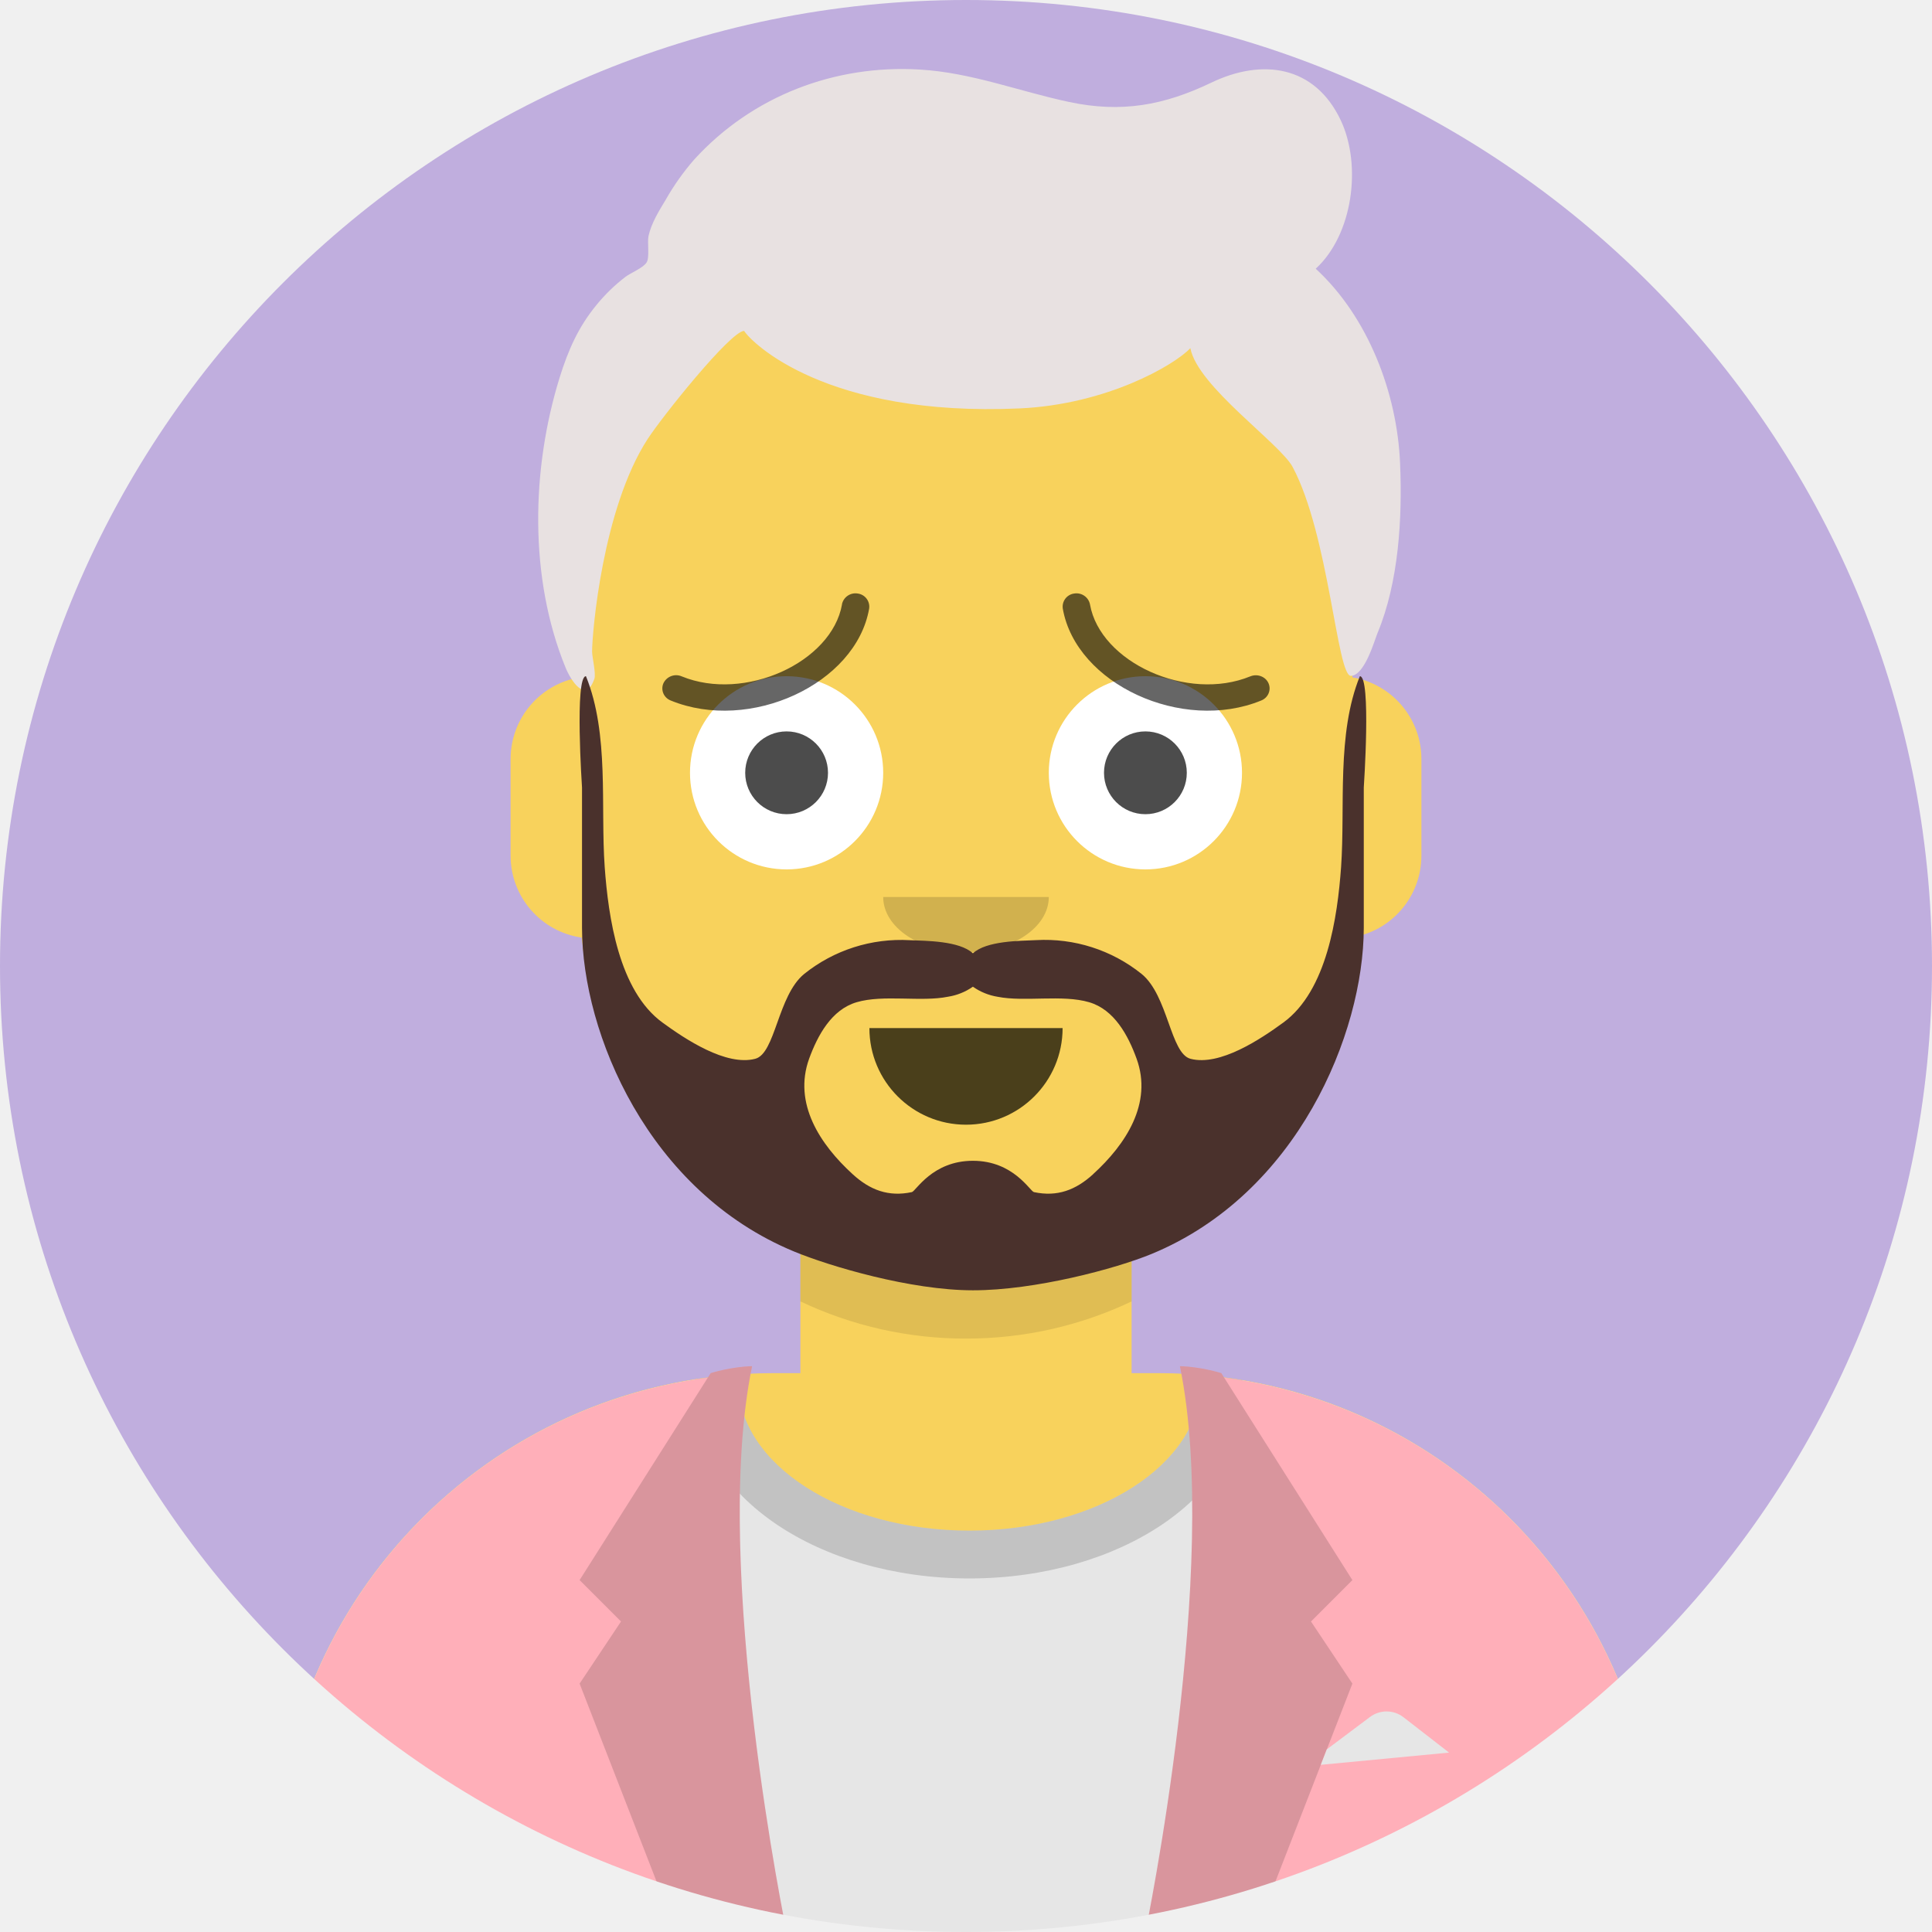
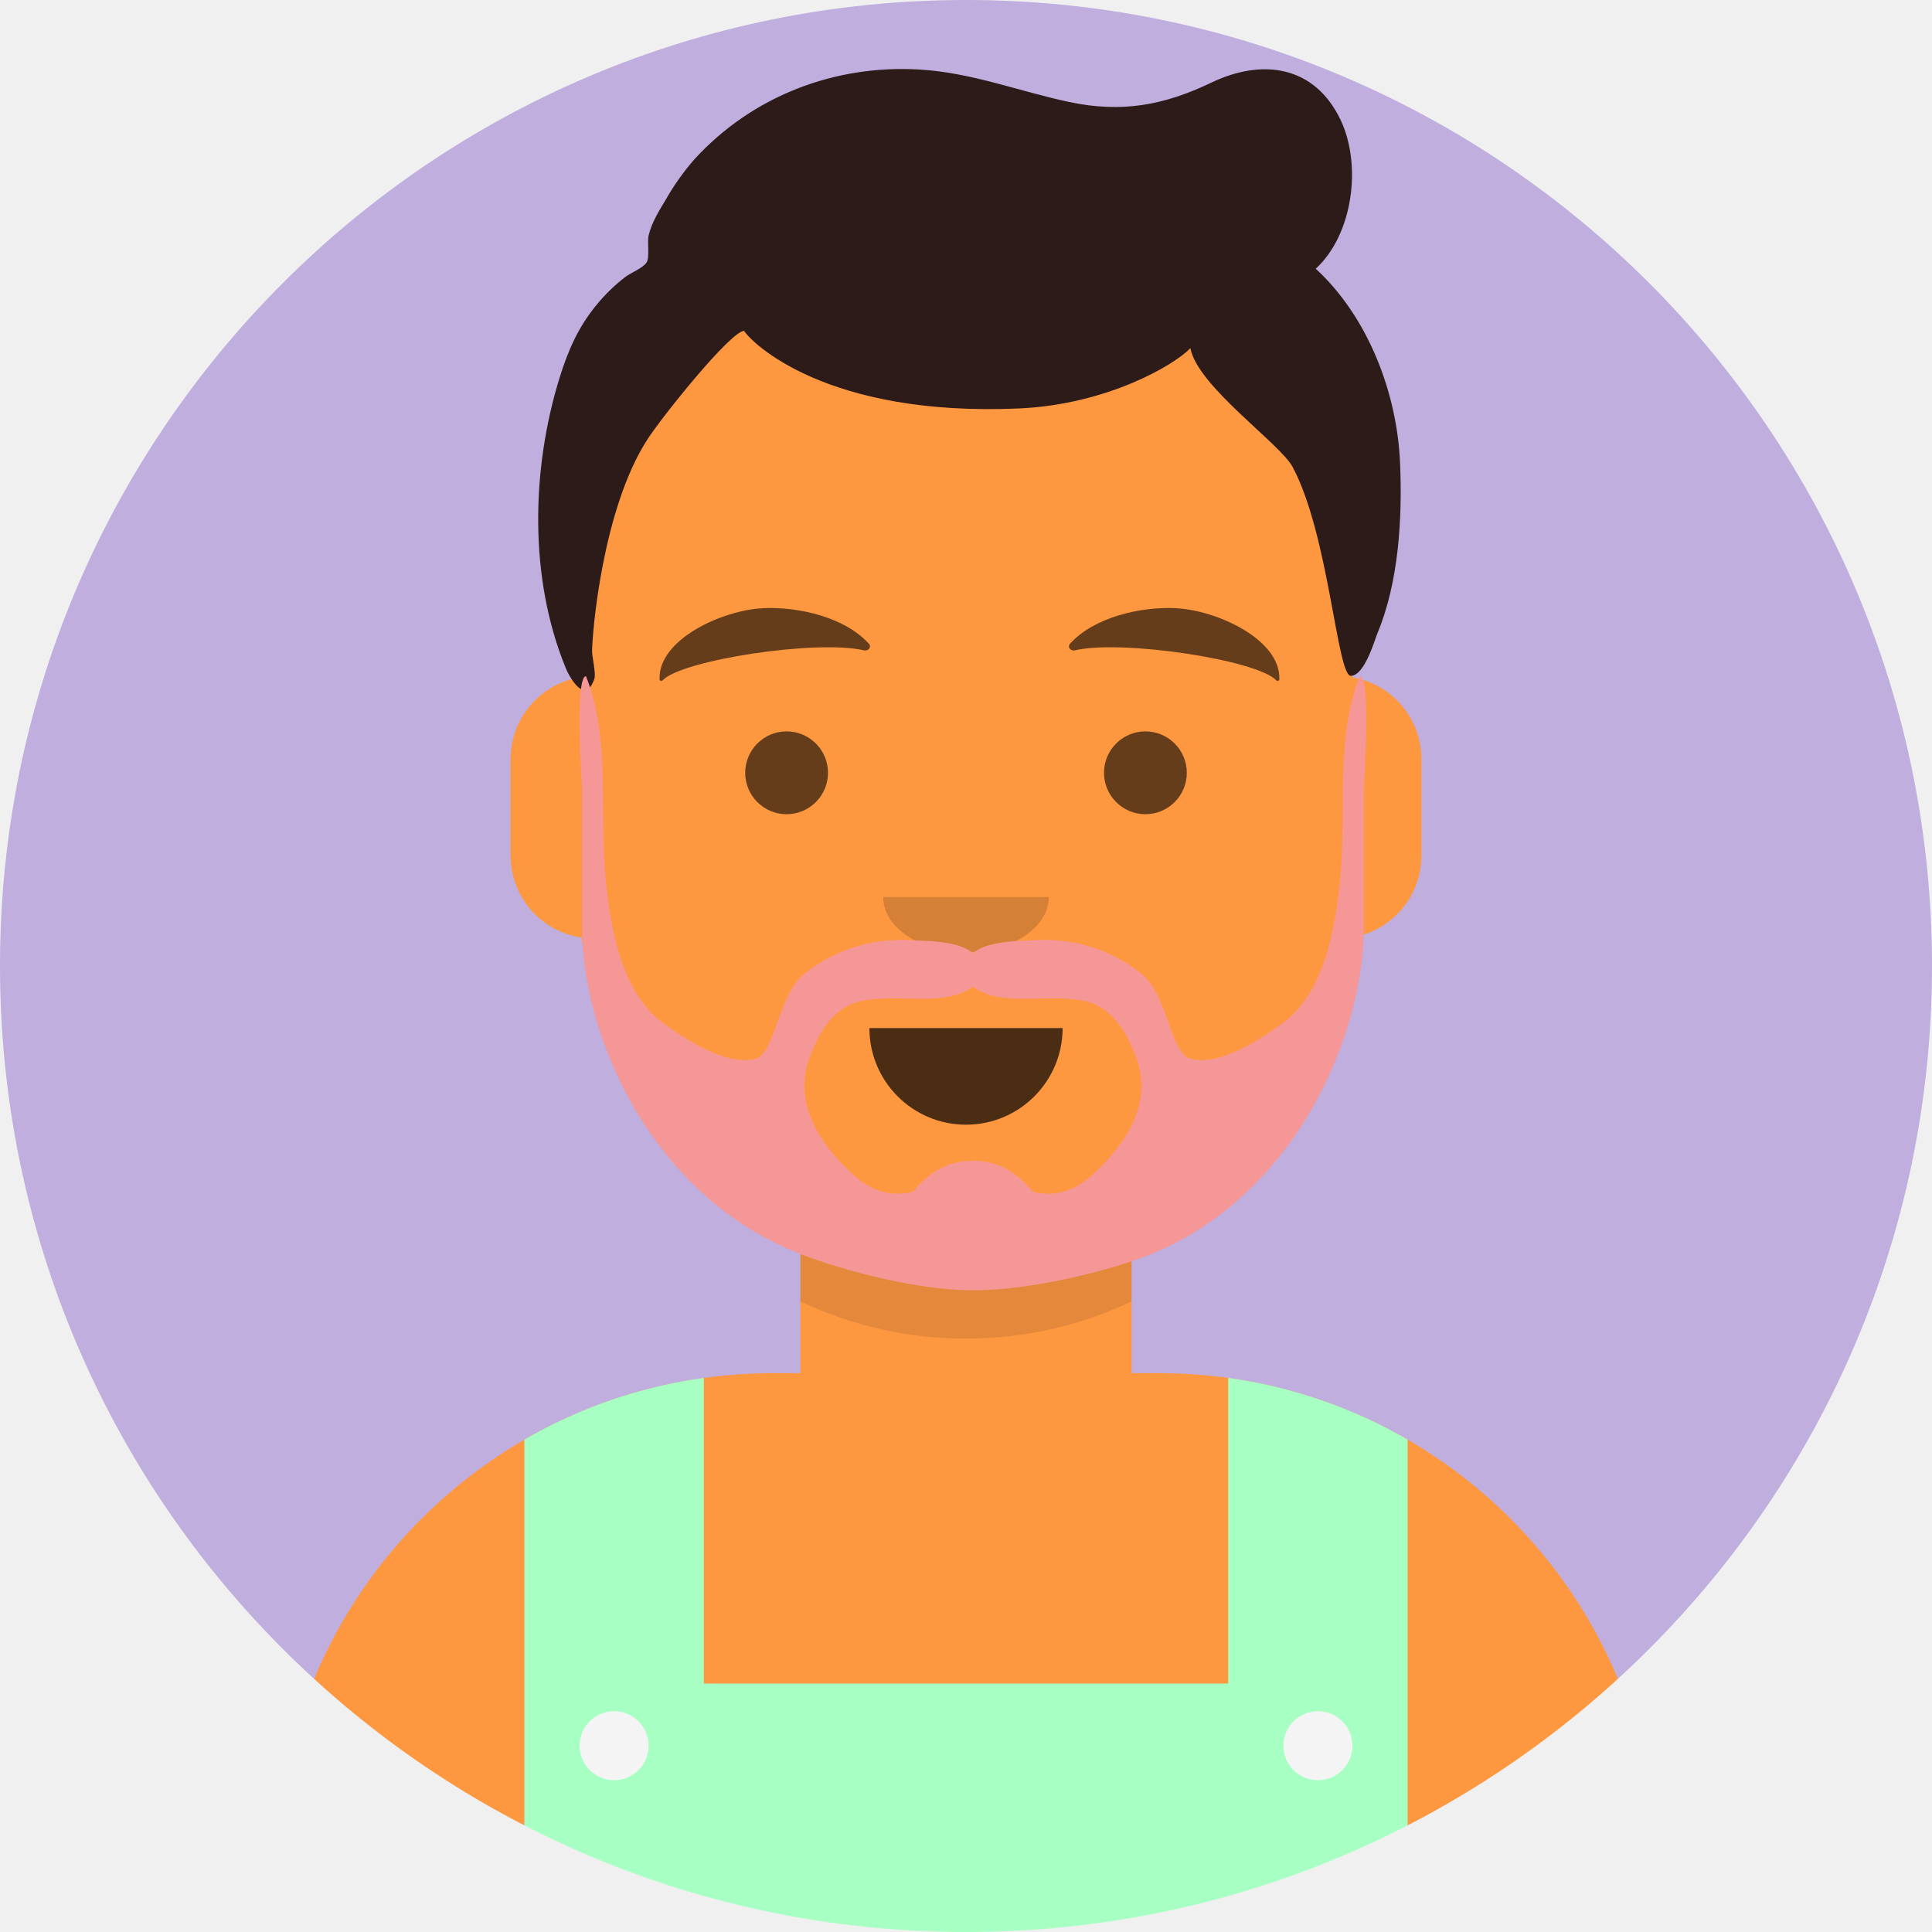
<svg xmlns="http://www.w3.org/2000/svg" viewBox="0 0 280 280" fill="none" shape-rendering="auto">
  <mask id="viewboxMask">
    <rect width="280" height="280" rx="140" ry="140" x="0" y="0" fill="#fff" />
  </mask>
  <g mask="url(#viewboxMask)">
    <rect fill="#c0aede" width="280" height="280" x="0" y="0" />
    <g transform="translate(8)">
-       <path d="M132 36a56 56 0 0 0-56 56v6.17A12 12 0 0 0 66 110v14a12 12 0 0 0 10.3 11.88 56.04 56.04 0 0 0 31.7 44.73v18.4h-4a72 72 0 0 0-72 72v9h200v-9a72 72 0 0 0-72-72h-4v-18.39a56.04 56.04 0 0 0 31.7-44.73A12 12 0 0 0 198 124v-14a12 12 0 0 0-10-11.83V92a56 56 0 0 0-56-56Z" fill="#f8d25c" />
+       <path d="M132 36a56 56 0 0 0-56 56v6.17A12 12 0 0 0 66 110v14a12 12 0 0 0 10.3 11.88 56.04 56.04 0 0 0 31.7 44.73v18.4h-4a72 72 0 0 0-72 72v9h200v-9a72 72 0 0 0-72-72h-4v-18.39a56.04 56.04 0 0 0 31.7-44.73A12 12 0 0 0 198 124v-14a12 12 0 0 0-10-11.83V92a56 56 0 0 0-56-56Z" fill="#fd9841" />
      <path d="M108 180.61v8a55.79 55.79 0 0 0 24 5.39c8.59 0 16.73-1.93 24-5.39v-8a55.79 55.79 0 0 1-24 5.39 55.79 55.79 0 0 1-24-5.39Z" fill="#000" fill-opacity=".1" />
      <g transform="translate(0 170)">
-         <path d="M132.5 51.83c18.5 0 33.5-9.62 33.5-21.48 0-.36-.01-.7-.04-1.06A72 72 0 0 1 232 101.04V110H32v-8.95a72 72 0 0 1 67.05-71.83c-.03.37-.05.75-.05 1.13 0 11.86 15 21.48 33.5 21.48Z" fill="#E6E6E6" />
-         <path d="M132.5 58.76c21.89 0 39.63-12.05 39.63-26.91 0-.6-.02-1.2-.08-1.8-2-.33-4.03-.59-6.1-.76.04.35.05.7.05 1.06 0 11.86-15 21.48-33.5 21.48S99 42.2 99 30.35c0-.38.02-.76.05-1.13-2.06.14-4.08.36-6.08.67-.07.65-.1 1.3-.1 1.96 0 14.86 17.74 26.91 39.63 26.91Z" fill="#000" fill-opacity=".16" />
-         <path d="M100.78 29.12 101 28c-2.96.05-6 1-6 1l-.42.66A72.01 72.01 0 0 0 32 101.06V110h74s-10.7-51.56-5.24-80.8l.02-.08ZM158 110s11-53 5-82c2.96.05 6 1 6 1l.42.66a72.01 72.01 0 0 1 62.58 71.4V110h-74Z" fill="#ffafb9" />
-         <path d="M101 28c-6 29 5 82 5 82H90L76 74l6-9-6-6 19-30s3.04-.95 6-1ZM163 28c6 29-5 82-5 82h16l14-36-6-9 6-6-19-30s-3.04-.95-6-1Z" fill-rule="evenodd" clip-rule="evenodd" fill="#000" fill-opacity=".15" />
-         <path d="m183.42 85.77.87-2.24 6.27-4.7a4 4 0 0 1 4.85.05l6.6 5.12-18.59 1.77Z" fill="#E6E6E6" />
+         <path d="M196 38.63V110H68V38.63a71.52 71.52 0 0 1 26-8.94v44.3h76V29.69a71.52 71.52 0 0 1 26 8.94Z" fill="#a7ffc4" />
+         <path d="M86 83a5 5 0 1 1-10 0 5 5 0 0 1 10 0ZM188 83a5 5 0 1 1-10 0 5 5 0 0 1 10 0Z" fill="#F4F4F4" />
      </g>
      <g transform="translate(78 134)">
        <path fill-rule="evenodd" clip-rule="evenodd" d="M40 15a14 14 0 1 0 28 0" fill="#000" fill-opacity=".7" />
      </g>
      <g transform="translate(104 122)">
        <path fill-rule="evenodd" clip-rule="evenodd" d="M16 8c0 4.42 5.37 8 12 8s12-3.58 12-8" fill="#000" fill-opacity=".16" />
      </g>
      <g transform="translate(76 90)">
-         <path d="M44 22a14 14 0 1 1-28 0 14 14 0 0 1 28 0ZM96 22a14 14 0 1 1-28 0 14 14 0 0 1 28 0Z" fill="#fff" />
-         <path d="M36 22a6 6 0 1 1-12 0 6 6 0 0 1 12 0ZM88 22a6 6 0 1 1-12 0 6 6 0 0 1 12 0Z" fill="#000" fill-opacity=".7" />
+         <path d="M36 22a6 6 0 1 1-12 0 6 6 0 0 1 12 0ZM88 22a6 6 0 1 1-12 0 6 6 0 0 1 12 0Z" fill="#000" fill-opacity=".6" />
      </g>
      <g transform="translate(76 82)">
-         <path d="M38.03 5.6c-1.48 8.38-14.1 14.17-23.24 10.42a2.04 2.04 0 0 0-2.64 1c-.43.97.04 2.1 1.05 2.5 11.45 4.7 26.84-2.37 28.76-13.3a1.92 1.92 0 0 0-1.64-2.2 2 2 0 0 0-2.3 1.57ZM73.97 5.6c1.48 8.38 14.1 14.17 23.24 10.42 1.02-.41 2.2.03 2.63 1 .43.97-.04 2.1-1.05 2.5-11.44 4.7-26.84-2.37-28.76-13.3a1.92 1.92 0 0 1 1.64-2.2 2 2 0 0 1 2.3 1.57Z" fill="#000" fill-opacity=".6" />
+         <path d="M26.55 6.15c-5.8.27-15.2 4.49-14.96 10.34.01.18.3.27.43.12 2.76-2.96 22.32-5.95 29.2-4.36.64.14 1.12-.48.72-.93-3.43-3.85-10.2-5.43-15.4-5.18ZM86.45 6.15c5.8.27 15.2 4.49 14.96 10.34-.01.18-.3.27-.43.12-2.76-2.96-22.32-5.95-29.2-4.36-.64.14-1.12-.48-.72-.93 3.43-3.85 10.2-5.43 15.4-5.18Z" fill-rule="evenodd" clip-rule="evenodd" fill="#000" fill-opacity=".6" />
      </g>
      <g transform="translate(-1)">
-         <path fill-rule="evenodd" clip-rule="evenodd" d="M183.68 38.95c5.4-4.95 6.7-14.99 3.64-21.5-3.77-8-11.42-9-18.75-5.48-6.9 3.31-13.06 4.42-20.62 2.81-7.26-1.54-14.14-4.26-21.65-4.7-12.32-.74-24.3 3.83-32.7 13.05a35.75 35.75 0 0 0-4.11 5.8c-.98 1.63-2.08 3.38-2.5 5.26-.2.9.18 3.1-.27 3.83-.48.8-2.3 1.52-3.07 2.1a25.02 25.02 0 0 0-4.18 4.05c-2.66 3.22-4.13 6.59-5.37 10.57-4.1 13.25-4.45 29 .86 42 .7 1.74 2.9 5.36 4.18 1.64.26-.73-.33-3.19-.33-3.93 0-2.72 1.5-20.73 8.05-30.82 2.13-3.28 11.97-15.58 13.98-15.68 1.07 1.7 11.88 12.51 39.94 11.24 12.66-.58 22.4-6.27 24.74-8.73 1.03 5.53 13 13.81 14.82 17.22 5.26 9.85 6.43 30.3 8.44 30.27 2.01-.04 3.45-5.24 3.87-6.23 3.07-7.38 3.6-16.64 3.26-24.56-.42-10.2-4.63-21.23-12.23-28.22Z" fill="#e8e1e1" />
+         <path fill-rule="evenodd" clip-rule="evenodd" d="M183.68 38.95c5.4-4.95 6.7-14.99 3.64-21.5-3.77-8-11.42-9-18.75-5.48-6.9 3.31-13.06 4.42-20.62 2.81-7.26-1.54-14.14-4.26-21.65-4.7-12.32-.74-24.3 3.83-32.7 13.05a35.75 35.75 0 0 0-4.11 5.8c-.98 1.63-2.08 3.38-2.5 5.26-.2.9.18 3.1-.27 3.83-.48.8-2.3 1.52-3.07 2.1a25.02 25.02 0 0 0-4.18 4.05c-2.66 3.22-4.13 6.59-5.37 10.57-4.1 13.25-4.45 29 .86 42 .7 1.74 2.9 5.36 4.18 1.64.26-.73-.33-3.19-.33-3.93 0-2.72 1.5-20.73 8.05-30.82 2.13-3.28 11.97-15.58 13.98-15.68 1.07 1.7 11.88 12.51 39.94 11.24 12.66-.58 22.4-6.27 24.74-8.73 1.03 5.53 13 13.81 14.82 17.22 5.26 9.85 6.43 30.3 8.44 30.27 2.01-.04 3.45-5.24 3.87-6.23 3.07-7.38 3.6-16.64 3.26-24.56-.42-10.2-4.63-21.23-12.23-28.22Z" fill="#2c1b18" />
      </g>
      <g transform="translate(49 72)">
-         <path fill-rule="evenodd" clip-rule="evenodd" d="M101.43 98.17c-2.52 2.3-5.2 3.32-8.58 2.6-.58-.12-2.95-4.54-8.85-4.54-5.9 0-8.27 4.42-8.85 4.54-3.39.72-6.07-.3-8.58-2.6-4.72-4.31-8.65-10.26-6.3-16.75 1.24-3.38 3.24-7.1 6.88-8.17 3.89-1.15 9.35 0 13.26-.8A8.6 8.6 0 0 0 84 71a8.6 8.6 0 0 0 3.58 1.46c3.92.78 9.38-.36 13.27.79 3.64 1.07 5.64 4.79 6.87 8.17 2.36 6.49-1.57 12.44-6.3 16.75ZM140.08 26c-3.4 8.4-2.1 18.86-2.72 27.68-.52 7.16-2.02 17.9-8.39 22.53-3.25 2.37-9.18 6.35-13.43 5.24-2.93-.76-3.24-9.16-7.09-12.3a22.42 22.42 0 0 0-15.3-4.9c-2.37.11-7.17.09-9.15 1.91-1.98-1.82-6.78-1.8-9.15-1.9a22.42 22.42 0 0 0-15.3 4.89c-3.85 3.14-4.16 11.54-7.1 12.3-4.24 1.1-10.17-2.87-13.42-5.24-6.37-4.62-7.87-15.37-8.39-22.53-.63-8.82.69-19.28-2.72-27.68-1.66 0-.57 16.13-.57 16.13v20.36c.04 15.28 9.59 38.16 30.76 46.9C63.29 111.53 75 115 84 115c8.98.01 20.71-3.13 25.9-5.27 21.16-8.73 30.71-31.95 30.75-47.23V42.13s1.1-16.13-.57-16.13Z" fill="#4a312c" />
+         <path fill-rule="evenodd" clip-rule="evenodd" d="M101.43 98.17c-2.52 2.3-5.2 3.32-8.58 2.6-.58-.12-2.95-4.54-8.85-4.54-5.9 0-8.27 4.42-8.85 4.54-3.39.72-6.07-.3-8.58-2.6-4.72-4.31-8.65-10.26-6.3-16.75 1.24-3.38 3.24-7.1 6.88-8.17 3.89-1.15 9.35 0 13.26-.8A8.6 8.6 0 0 0 84 71a8.6 8.6 0 0 0 3.58 1.46c3.92.78 9.38-.36 13.27.79 3.64 1.07 5.64 4.79 6.87 8.17 2.36 6.49-1.57 12.44-6.3 16.75ZM140.08 26c-3.4 8.4-2.1 18.86-2.72 27.68-.52 7.16-2.02 17.9-8.39 22.53-3.25 2.37-9.18 6.35-13.43 5.24-2.93-.76-3.24-9.16-7.09-12.3a22.42 22.42 0 0 0-15.3-4.9c-2.37.11-7.17.09-9.15 1.91-1.98-1.82-6.78-1.8-9.15-1.9a22.42 22.42 0 0 0-15.3 4.89c-3.85 3.14-4.16 11.54-7.1 12.3-4.24 1.1-10.17-2.87-13.42-5.24-6.37-4.62-7.87-15.37-8.39-22.53-.63-8.82.69-19.28-2.72-27.68-1.66 0-.57 16.13-.57 16.13v20.36c.04 15.28 9.59 38.16 30.76 46.9C63.29 111.53 75 115 84 115c8.98.01 20.71-3.13 25.9-5.27 21.16-8.73 30.71-31.95 30.75-47.23V42.13s1.1-16.13-.57-16.13Z" fill="#f59797" />
      </g>
      <g transform="translate(62 42)" />
    </g>
  </g>
</svg>
